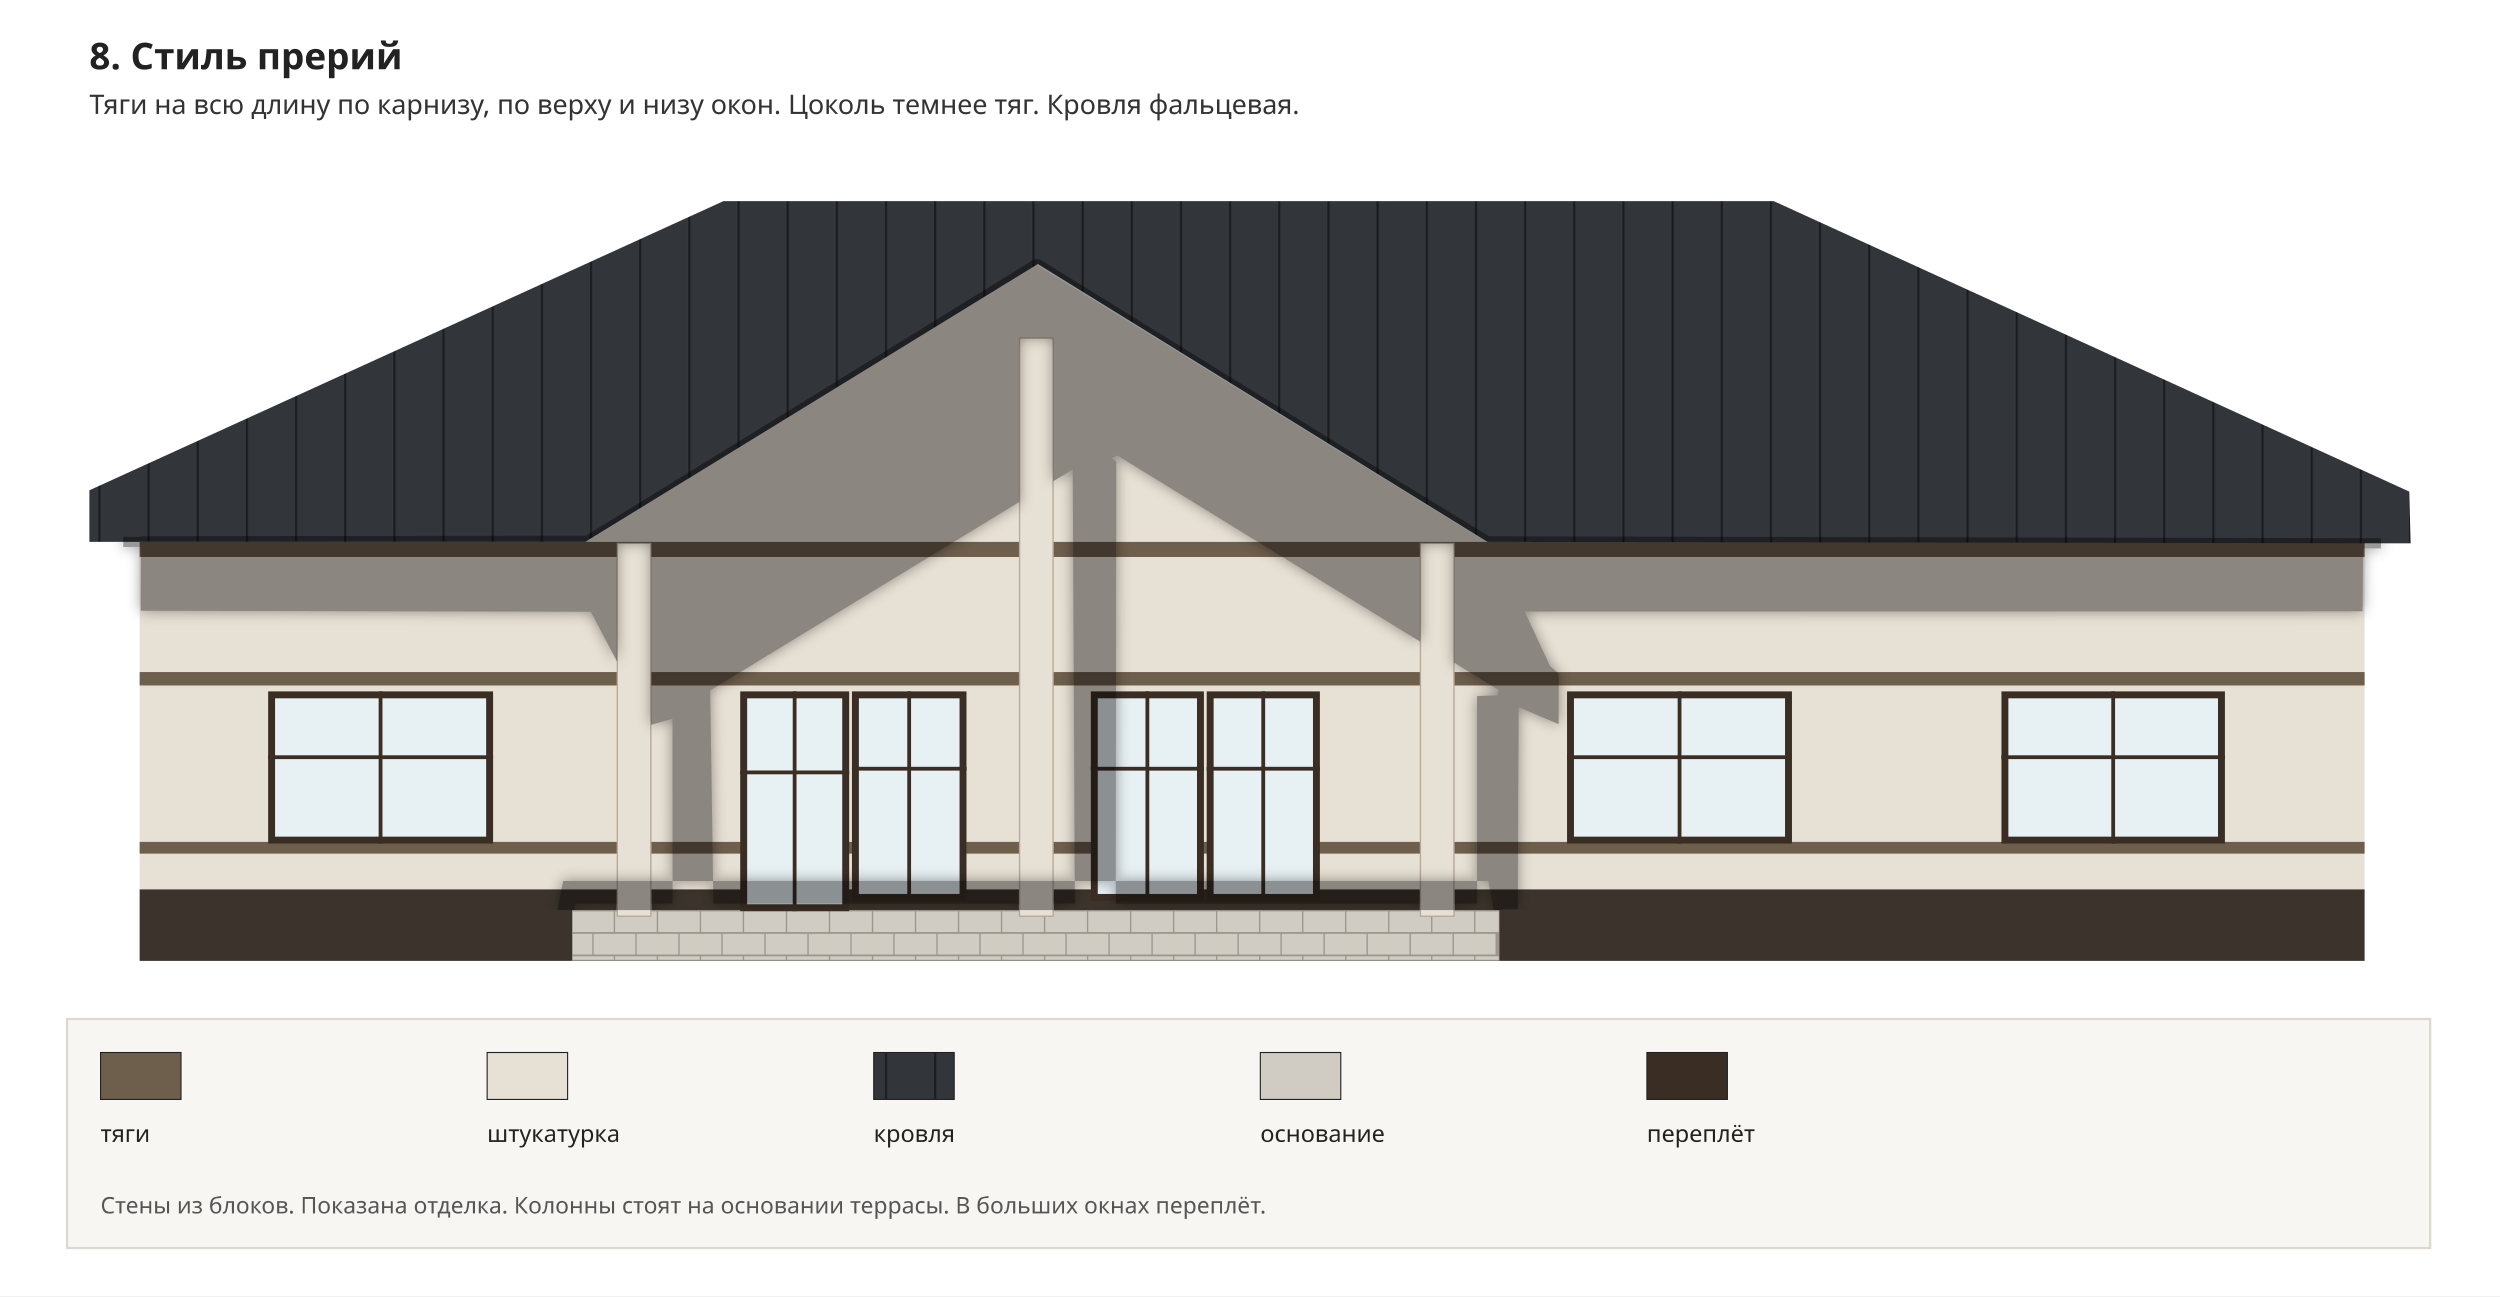
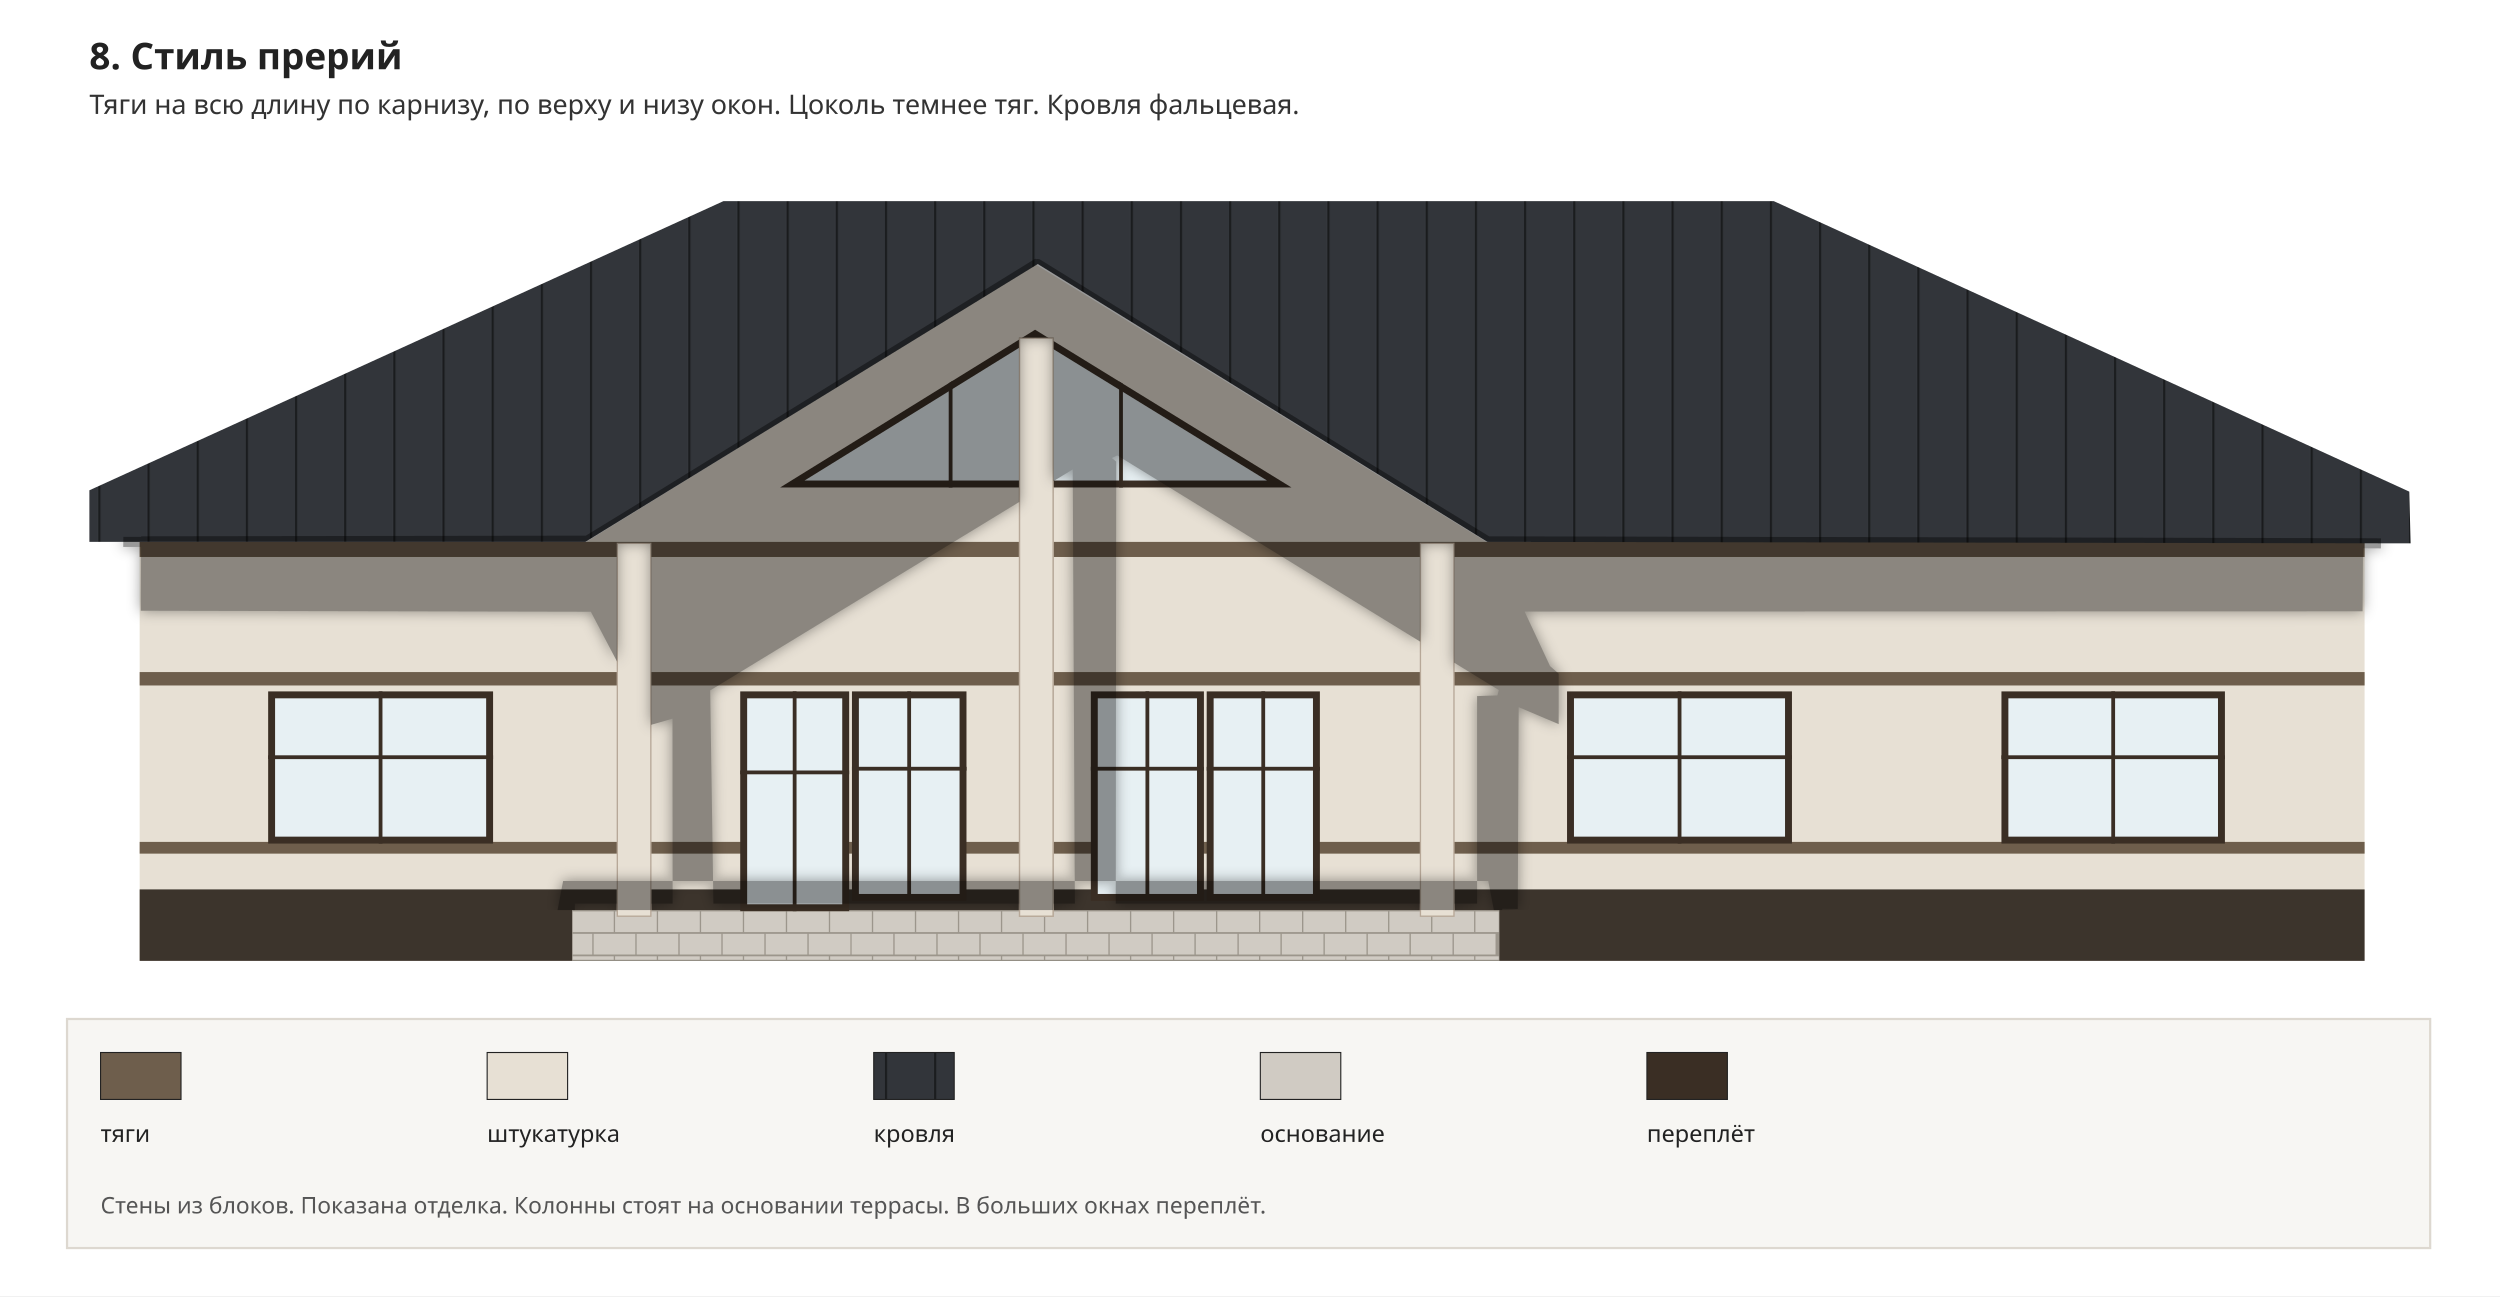
<svg xmlns="http://www.w3.org/2000/svg" width="223.75mm" height="116.0mm" viewBox="0 0 223.75 116.0">
  <rect width="100%" height="100%" fill="#ffffff" />
  <text x="8" y="6.2" font-family="sans-serif" font-size="3.3" font-weight="700" fill="#222">8. Стиль прерий</text>
  <text x="8" y="10.2" font-family="sans-serif" font-size="2.4" fill="#333">Тяги на всю длину по карнизу, по верху и низу окон. Цоколь темнее тяг. Кровля фальцевая.</text>
  <defs>
    <pattern id="stone" width="13.6" height="3.5" patternUnits="userSpaceOnUse">
      <rect width="13.6" height="3.5" fill="#8F877C" />
      <rect x="0.12" y="0.12" width="4.3" height="1.5" fill="#D2C4B2" />
      <rect x="4.58" y="0.12" width="5.1" height="1.5" fill="#C3B39F" />
      <rect x="9.84" y="0.12" width="3.6" height="1.5" fill="#DDD0BE" />
      <rect x="-1.6" y="1.84" width="3.8" height="1.5" fill="#C9B9A6" />
      <rect x="2.36" y="1.84" width="4.7" height="1.5" fill="#B7A690" />
      <rect x="7.22" y="1.84" width="4.0" height="1.5" fill="#D7CBB8" />
      <rect x="11.38" y="1.84" width="3.4" height="1.5" fill="#C0B09C" />
    </pattern>
    <pattern id="stoneDark" width="13.6" height="3.5" patternUnits="userSpaceOnUse">
      <rect width="13.6" height="3.5" fill="#5E5954" />
      <rect x="0.12" y="0.12" width="4.3" height="1.5" fill="#8A8178" />
      <rect x="4.58" y="0.12" width="5.1" height="1.5" fill="#756C64" />
      <rect x="9.84" y="0.12" width="3.6" height="1.5" fill="#948B82" />
      <rect x="-1.6" y="1.84" width="3.8" height="1.5" fill="#7A7168" />
      <rect x="2.36" y="1.84" width="4.7" height="1.5" fill="#6A625A" />
      <rect x="7.22" y="1.84" width="4.0" height="1.5" fill="#857C74" />
    </pattern>
    <pattern id="brick" width="5.6" height="1.7" patternUnits="userSpaceOnUse">
      <rect width="5.6" height="1.7" fill="#CDB8A6" />
      <rect x="0.08" y="0.08" width="2.55" height="0.7" fill="#8E4A38" />
      <rect x="2.78" y="0.08" width="2.55" height="0.7" fill="#7A4032" />
      <rect x="-1.25" y="0.92" width="2.55" height="0.7" fill="#964E3C" />
      <rect x="1.45" y="0.92" width="2.55" height="0.7" fill="#7A4032" />
      <rect x="4.15" y="0.92" width="2.55" height="0.7" fill="#8E4A38" />
    </pattern>
    <pattern id="brickDark" width="5.6" height="1.7" patternUnits="userSpaceOnUse">
      <rect width="5.6" height="1.7" fill="#B59A8C" />
      <rect x="0.08" y="0.08" width="2.55" height="0.7" fill="#6E382C" />
      <rect x="2.78" y="0.08" width="2.55" height="0.7" fill="#5C2E24" />
      <rect x="-1.25" y="0.92" width="2.55" height="0.7" fill="#743C30" />
      <rect x="1.45" y="0.92" width="2.55" height="0.7" fill="#5C2E24" />
      <rect x="4.15" y="0.92" width="2.55" height="0.7" fill="#6E382C" />
    </pattern>
    <pattern id="bavaria" width="5.6" height="1.7" patternUnits="userSpaceOnUse">
      <rect width="5.6" height="1.7" fill="#CDB8A6" />
      <rect x="0.08" y="0.08" width="2.55" height="0.7" fill="#8E4A38" />
      <rect x="2.78" y="0.08" width="2.55" height="0.7" fill="#C47858" />
      <rect x="-1.25" y="0.92" width="2.55" height="0.7" fill="#5C342C" />
      <rect x="1.45" y="0.92" width="2.55" height="0.7" fill="#A85A40" />
      <rect x="4.15" y="0.92" width="2.55" height="0.7" fill="#7A4032" />
    </pattern>
    <pattern id="silicate" width="5.6" height="1.7" patternUnits="userSpaceOnUse">
      <rect width="5.6" height="1.7" fill="#C5C3BC" />
      <rect x="0.08" y="0.08" width="2.55" height="0.7" fill="#E7E4DC" />
      <rect x="2.78" y="0.08" width="2.55" height="0.7" fill="#D9D6CE" />
      <rect x="-1.25" y="0.92" width="2.55" height="0.7" fill="#F2EFE8" />
      <rect x="1.45" y="0.92" width="2.55" height="0.7" fill="#E0DDD4" />
      <rect x="4.15" y="0.92" width="2.55" height="0.7" fill="#E7E4DC" />
    </pattern>
    <pattern id="siding" width="6" height="1.65" patternUnits="userSpaceOnUse">
      <rect width="6" height="1.65" fill="#B7B1A6" />
      <rect width="6" height="1.38" fill="#E3DED4" />
    </pattern>
    <pattern id="vsiding" width="2.05" height="8" patternUnits="userSpaceOnUse">
      <rect width="2.05" height="8" fill="#B7B3AA" />
      <rect width="1.88" height="8" fill="#E4E1DA" />
    </pattern>
    <pattern id="ashlar" width="9.2" height="4.6" patternUnits="userSpaceOnUse">
      <rect width="9.2" height="4.6" fill="#C8BEB0" />
      <rect x="0.12" y="0.12" width="4.3" height="2.05" fill="#E7DDD0" />
      <rect x="4.58" y="0.12" width="4.45" height="2.05" fill="#F3EBE0" />
      <rect x="-2.1" y="2.35" width="4.3" height="2.05" fill="#EFE6D8" />
      <rect x="2.36" y="2.35" width="4.5" height="2.05" fill="#E4D9C8" />
      <rect x="7.02" y="2.35" width="4.2" height="2.05" fill="#F7F1E8" />
    </pattern>
    <pattern id="tile" width="7.2" height="2.6" patternUnits="userSpaceOnUse">
      <rect width="7.2" height="2.6" fill="#6A3024" />
      <rect x="0.06" y="0.06" width="3.4" height="2.15" fill="#8C4638" />
      <rect x="3.6" y="0.06" width="3.4" height="2.15" fill="#7A3C30" />
      <rect x="-1.6" y="1.35" width="3.4" height="2.15" fill="#7A3C30" />
      <rect x="1.95" y="1.35" width="3.4" height="2.15" fill="#8C4638" />
      <rect x="5.5" y="1.35" width="3.4" height="2.15" fill="#7A3C30" />
    </pattern>
    <pattern id="tileDark" width="7.2" height="2.15" patternUnits="userSpaceOnUse">
      <rect width="7.2" height="2.15" fill="#2E3236" />
      <rect x="0.06" y="0.06" width="3.4" height="1.75" fill="#4E5256" />
      <rect x="3.6" y="0.06" width="3.4" height="1.75" fill="#3E4246" />
      <rect x="-1.6" y="1.1" width="3.4" height="1.75" fill="#3E4246" />
      <rect x="1.95" y="1.1" width="3.4" height="1.75" fill="#4E5256" />
    </pattern>
    <pattern id="seam" width="4.4" height="8" patternUnits="userSpaceOnUse">
      <rect width="4.4" height="8" fill="#32353A" />
      <rect width="0.2" height="8" fill="#1C1E20" />
    </pattern>
    <pattern id="barrel" width="2.2" height="2.4" patternUnits="userSpaceOnUse">
      <rect width="2.2" height="2.4" fill="#A84E32" />
      <path d="M0,2.15 Q1.1,1.35 2.2,2.15 L2.2,2.4 L0,2.4 Z" fill="#E8C4AE" />
      <path d="M0.15,0.15 Q1.1,1.05 2.05,0.15" fill="none" stroke="#7A3424" stroke-width="0.12" />
    </pattern>
    <clipPath id="roof">
      <path d="M64.75,18.00 L158.75,18.00 L215.63,44.00 L215.75,48.63 L133.13,48.50 L92.88,23.63 L52.38,48.50 L8.00,48.50 L8.00,43.88 Z" />
    </clipPath>
    <clipPath id="gable">
      <path d="M92.63,23.63 L133.25,48.63 L52.25,48.63 Z" />
    </clipPath>
    <clipPath id="wall">
      <rect x="12.5" y="48.5" width="199.13" height="37.50" />
    </clipPath>
    <clipPath id="wings">
      <path d="M12.5,48.5 H52.25 V86.0 H12.5 Z M133.25,48.5 H211.63 V86.0 H133.25 Z" />
    </clipPath>
    <clipPath id="center">
      <path d="M52.25,48.5 H133.25 V81.45 H52.25 Z M92.63,23.63 L133.25,48.63 L52.25,48.63 Z" />
    </clipPath>
    <clipPath id="ten-below">
      <path d="M4.00,48.50 L12.50,48.50 L52.38,48.50 L92.88,23.63 L133.13,48.50 L211.63,48.62 L220.00,48.62 L220.00,81.45 L4.00,81.45 Z" />
    </clipPath>
    <filter id="ten-blur" filterUnits="userSpaceOnUse" x="0" y="16" width="224" height="84">
      <feGaussianBlur stdDeviation="0.6" />
    </filter>
  </defs>
  <rect x="0.00" y="14.00" width="230.00" height="80.00" fill="#E7E0D4" clip-path="url(#wall)" />
  <rect x="0.00" y="14.00" width="230.00" height="80.00" fill="#E7E0D4" clip-path="url(#gable)" />
  <rect x="12.50" y="48.50" width="199.13" height="1.35" fill="#6E5E4C" />
  <rect x="12.50" y="60.15" width="199.13" height="1.20" fill="#6E5E4C" />
  <rect x="12.50" y="75.35" width="199.13" height="1.05" fill="#6E5E4C" />
  <rect x="12.50" y="79.60" width="199.13" height="6.40" fill="#3C342C" clip-path="url(#wall)" />
  <rect x="0.00" y="14.00" width="230.00" height="80.00" fill="url(#seam)" clip-path="url(#roof)" />
  <rect x="51.20" y="81.45" width="83.00" height="4.55" fill="#9C968C" />
  <rect x="51.26" y="81.57" width="3.67" height="1.85" fill="#D0CBC3" />
  <rect x="55.05" y="81.57" width="3.73" height="1.85" fill="#D0CBC3" />
  <rect x="58.90" y="81.57" width="3.73" height="1.85" fill="#D0CBC3" />
  <rect x="62.75" y="81.57" width="3.73" height="1.85" fill="#D0CBC3" />
  <rect x="66.60" y="81.57" width="3.73" height="1.85" fill="#D0CBC3" />
  <rect x="70.45" y="81.57" width="3.73" height="1.85" fill="#D0CBC3" />
  <rect x="74.30" y="81.57" width="3.73" height="1.85" fill="#D0CBC3" />
  <rect x="78.15" y="81.57" width="3.73" height="1.85" fill="#D0CBC3" />
  <rect x="82.00" y="81.57" width="3.73" height="1.85" fill="#D0CBC3" />
  <rect x="85.85" y="81.57" width="3.73" height="1.85" fill="#D0CBC3" />
  <rect x="89.70" y="81.57" width="3.73" height="1.85" fill="#D0CBC3" />
  <rect x="93.55" y="81.57" width="3.73" height="1.85" fill="#D0CBC3" />
  <rect x="97.40" y="81.57" width="3.73" height="1.85" fill="#D0CBC3" />
  <rect x="101.25" y="81.57" width="3.73" height="1.85" fill="#D0CBC3" />
  <rect x="105.10" y="81.57" width="3.73" height="1.85" fill="#D0CBC3" />
  <rect x="108.95" y="81.57" width="3.73" height="1.85" fill="#D0CBC3" />
  <rect x="112.80" y="81.57" width="3.73" height="1.85" fill="#D0CBC3" />
  <rect x="116.65" y="81.57" width="3.73" height="1.85" fill="#D0CBC3" />
  <rect x="120.50" y="81.57" width="3.73" height="1.85" fill="#D0CBC3" />
  <rect x="124.35" y="81.57" width="3.73" height="1.85" fill="#D0CBC3" />
  <rect x="128.20" y="81.57" width="3.73" height="1.85" fill="#D0CBC3" />
  <rect x="132.05" y="81.57" width="2.09" height="1.85" fill="#D0CBC3" />
  <rect x="51.26" y="83.58" width="1.75" height="1.85" fill="#D0CBC3" />
  <rect x="53.13" y="83.58" width="3.73" height="1.85" fill="#D0CBC3" />
  <rect x="56.98" y="83.58" width="3.73" height="1.85" fill="#D0CBC3" />
  <rect x="60.83" y="83.58" width="3.73" height="1.85" fill="#D0CBC3" />
  <rect x="64.68" y="83.58" width="3.73" height="1.85" fill="#D0CBC3" />
  <rect x="68.53" y="83.58" width="3.73" height="1.85" fill="#D0CBC3" />
  <rect x="72.38" y="83.58" width="3.73" height="1.85" fill="#D0CBC3" />
  <rect x="76.22" y="83.58" width="3.73" height="1.85" fill="#D0CBC3" />
  <rect x="80.07" y="83.58" width="3.73" height="1.85" fill="#D0CBC3" />
  <rect x="83.92" y="83.58" width="3.73" height="1.85" fill="#D0CBC3" />
  <rect x="87.77" y="83.58" width="3.73" height="1.85" fill="#D0CBC3" />
  <rect x="91.62" y="83.58" width="3.73" height="1.85" fill="#D0CBC3" />
  <rect x="95.47" y="83.58" width="3.73" height="1.85" fill="#D0CBC3" />
  <rect x="99.32" y="83.58" width="3.73" height="1.85" fill="#D0CBC3" />
  <rect x="103.17" y="83.58" width="3.73" height="1.85" fill="#D0CBC3" />
  <rect x="107.02" y="83.58" width="3.73" height="1.85" fill="#D0CBC3" />
  <rect x="110.87" y="83.58" width="3.73" height="1.85" fill="#D0CBC3" />
  <rect x="114.72" y="83.58" width="3.73" height="1.85" fill="#D0CBC3" />
  <rect x="118.57" y="83.58" width="3.73" height="1.85" fill="#D0CBC3" />
  <rect x="122.42" y="83.58" width="3.73" height="1.85" fill="#D0CBC3" />
  <rect x="126.27" y="83.58" width="3.73" height="1.85" fill="#D0CBC3" />
  <rect x="130.12" y="83.58" width="3.73" height="1.85" fill="#D0CBC3" />
  <rect x="51.26" y="85.59" width="3.67" height="0.31" fill="#D0CBC3" />
  <rect x="55.05" y="85.59" width="3.73" height="0.31" fill="#D0CBC3" />
  <rect x="58.90" y="85.59" width="3.73" height="0.31" fill="#D0CBC3" />
  <rect x="62.75" y="85.59" width="3.73" height="0.31" fill="#D0CBC3" />
  <rect x="66.60" y="85.59" width="3.73" height="0.31" fill="#D0CBC3" />
  <rect x="70.45" y="85.59" width="3.73" height="0.31" fill="#D0CBC3" />
  <rect x="74.30" y="85.59" width="3.73" height="0.31" fill="#D0CBC3" />
  <rect x="78.15" y="85.59" width="3.73" height="0.31" fill="#D0CBC3" />
  <rect x="82.00" y="85.59" width="3.73" height="0.31" fill="#D0CBC3" />
  <rect x="85.85" y="85.59" width="3.73" height="0.31" fill="#D0CBC3" />
  <rect x="89.70" y="85.59" width="3.73" height="0.31" fill="#D0CBC3" />
  <rect x="93.55" y="85.59" width="3.73" height="0.31" fill="#D0CBC3" />
  <rect x="97.40" y="85.59" width="3.73" height="0.31" fill="#D0CBC3" />
  <rect x="101.25" y="85.59" width="3.73" height="0.31" fill="#D0CBC3" />
  <rect x="105.10" y="85.59" width="3.73" height="0.31" fill="#D0CBC3" />
  <rect x="108.95" y="85.59" width="3.73" height="0.31" fill="#D0CBC3" />
  <rect x="112.80" y="85.59" width="3.73" height="0.31" fill="#D0CBC3" />
  <rect x="116.65" y="85.59" width="3.73" height="0.31" fill="#D0CBC3" />
  <rect x="120.50" y="85.59" width="3.73" height="0.31" fill="#D0CBC3" />
  <rect x="124.35" y="85.59" width="3.73" height="0.31" fill="#D0CBC3" />
  <rect x="128.20" y="85.59" width="3.73" height="0.31" fill="#D0CBC3" />
  <rect x="132.05" y="85.59" width="2.09" height="0.31" fill="#D0CBC3" />
  <rect x="55.25" y="48.63" width="3.00" height="33.37" fill="#E7E0D4" stroke="#B7A898" stroke-width="0.12" />
  <rect x="91.25" y="30.27" width="3.00" height="51.73" fill="#E7E0D4" stroke="#B7A898" stroke-width="0.12" />
  <rect x="127.13" y="48.63" width="3.00" height="33.37" fill="#E7E0D4" stroke="#B7A898" stroke-width="0.12" />
  <rect x="24.00" y="61.88" width="20.13" height="13.62" fill="#3A2E24" />
  <rect x="24.62" y="62.50" width="18.89" height="12.38" fill="#E7F0F3" />
  <rect x="33.89" y="61.88" width="0.34" height="13.62" fill="#3A2E24" />
  <rect x="24.00" y="67.60" width="20.13" height="0.34" fill="#3A2E24" />
  <rect x="140.25" y="61.88" width="20.13" height="13.62" fill="#3A2E24" />
  <rect x="140.87" y="62.50" width="18.89" height="12.38" fill="#E7F0F3" />
  <rect x="150.15" y="61.88" width="0.34" height="13.62" fill="#3A2E24" />
  <rect x="140.25" y="67.60" width="20.13" height="0.34" fill="#3A2E24" />
  <rect x="179.13" y="61.88" width="20.00" height="13.62" fill="#3A2E24" />
  <rect x="179.75" y="62.50" width="18.76" height="12.38" fill="#E7F0F3" />
  <rect x="188.96" y="61.88" width="0.34" height="13.62" fill="#3A2E24" />
  <rect x="179.13" y="67.60" width="20.00" height="0.34" fill="#3A2E24" />
  <rect x="76.25" y="61.88" width="10.25" height="18.75" fill="#3A2E24" />
  <rect x="76.87" y="62.50" width="9.01" height="17.51" fill="#E7F0F3" />
  <rect x="76.25" y="68.63" width="10.25" height="0.34" fill="#3A2E24" />
  <rect x="81.20" y="61.88" width="0.34" height="18.75" fill="#3A2E24" />
  <rect x="97.63" y="61.88" width="10.12" height="18.75" fill="#3A2E24" />
  <rect x="98.25" y="62.50" width="8.88" height="17.51" fill="#E7F0F3" />
  <rect x="97.63" y="68.63" width="10.12" height="0.34" fill="#3A2E24" />
  <rect x="102.52" y="61.88" width="0.34" height="18.75" fill="#3A2E24" />
  <rect x="108.00" y="61.88" width="10.13" height="18.75" fill="#3A2E24" />
  <rect x="108.62" y="62.50" width="8.89" height="17.51" fill="#E7F0F3" />
  <rect x="108.00" y="68.63" width="10.13" height="0.34" fill="#3A2E24" />
  <rect x="112.89" y="61.88" width="0.34" height="18.75" fill="#3A2E24" />
  <rect x="66.25" y="61.88" width="9.75" height="19.67" fill="#3A2E24" />
  <rect x="66.87" y="62.50" width="8.51" height="18.43" fill="#E7F0F3" />
  <rect x="66.25" y="68.96" width="9.75" height="0.34" fill="#3A2E24" />
  <rect x="70.95" y="61.88" width="0.34" height="19.67" fill="#3A2E24" />
  <rect x="6.00" y="91.20" width="211.50" height="20.50" fill="#F7F6F3" stroke="#DDD8D0" stroke-width="0.2" />
  <rect x="9.00" y="94.20" width="7.20" height="4.20" fill="#6E5E4C" stroke="#222" stroke-width="0.1" />
  <text x="9.0" y="102.2" font-family="sans-serif" font-size="2.1" fill="#222">тяги</text>
  <rect x="43.60" y="94.20" width="7.20" height="4.20" fill="#E7E0D4" stroke="#222" stroke-width="0.1" />
  <text x="43.6" y="102.2" font-family="sans-serif" font-size="2.1" fill="#222">штукатурка</text>
  <rect x="78.20" y="94.20" width="7.20" height="4.20" fill="url(#seam)" stroke="#222" stroke-width="0.1" />
  <text x="78.2" y="102.2" font-family="sans-serif" font-size="2.1" fill="#222">кровля</text>
  <rect x="112.80" y="94.20" width="7.20" height="4.20" fill="#D0CBC3" stroke="#222" stroke-width="0.1" />
  <text x="112.8" y="102.2" font-family="sans-serif" font-size="2.1" fill="#222">основание</text>
  <rect x="147.40" y="94.20" width="7.20" height="4.20" fill="#3A2E24" stroke="#222" stroke-width="0.1" />
  <text x="147.4" y="102.2" font-family="sans-serif" font-size="2.1" fill="#222">переплёт</text>
  <text x="9" y="108.6" font-family="sans-serif" font-size="2.05" fill="#555">Стены из блоков. Показана отделка. Колонны стоят на основании террасы. В больших окнах переплёт.</text>
+   <g id="gable-window">
+     <polygon points="92.64,29.51 115.59,43.63 69.82,43.63" fill="#3A2E24" />
+     <polygon points="92.64,30.24 113.40,43.01 72.00,43.01" fill="#E7F0F3" />
+     <polygon points="84.91,43.63 85.25,43.63 85.25,34.08 84.91,34.30" fill="#3A2E24" />
+     <polygon points="100.16,43.63 100.50,43.63 100.50,34.35 100.16,34.14" fill="#3A2E24" />
+   </g>
+   <rect x="91.25" y="30.27" width="3.00" height="51.73" fill="#E7E0D4" stroke="#B7A898" stroke-width="0.12" />
  <g id="ten-mask" opacity="0.40" style="mix-blend-mode:multiply">
    <g clip-path="url(#ten-below)">
      <path id="ten-soft" filter="url(#ten-blur)" fill="#000000" d="M50.40,78.85 L133.20,78.85 L133.70,81.45 L49.90,81.45 ZM211.50,48.17 L133.27,48.00 L122.78,41.58 L93.12,23.25 L93.08,23.23 L93.04,23.21 L92.99,23.19 L92.95,23.19 L92.90,23.18 L92.86,23.18 L92.81,23.18 L92.77,23.19 L92.74,23.20 L92.66,23.15 L56.04,45.73 L52.43,47.94 L12.64,48.00 L12.64,48.05 L11.04,48.05 L11.03,48.95 L12.63,48.95 L12.60,54.66 L52.88,54.75 L55.23,59.22 L55.23,48.61 L58.27,48.61 L58.27,64.87 L60.19,64.32 L60.20,80.87 L58.27,80.87 L58.27,81.45 L91.23,81.45 L91.23,80.87 L63.85,80.87 L63.56,61.79 L91.23,44.92 L91.23,30.25 L94.27,30.25 L94.27,43.07 L96.01,42.01 L96.20,80.87 L94.27,80.87 L94.27,81.45 L127.11,81.45 L127.11,80.87 L99.86,80.87 L99.90,41.31 L99.50,40.99 L100.00,40.76 L127.11,57.43 L127.11,48.61 L130.15,48.61 L130.15,59.31 L134.14,61.76 L134.02,62.24 L132.20,62.30 L132.20,80.87 L130.15,80.87 L130.15,81.45 L134.45,81.45 L134.45,81.33 L135.84,81.35 L135.92,63.29 L139.50,64.81 L139.50,60.29 L138.73,59.62 L136.45,54.73 L211.45,54.71 L211.49,49.07 L213.09,49.08 L213.10,48.18 L213.10,48.18 L211.50,48.17 L211.50,48.17 ZM55.23,81.45 L55.23,80.87 L51.45,80.87 L51.45,81.45 L55.23,81.45 Z" />
    </g>
    <path id="ten" fill="#000000" d="M50.40,78.85 L133.20,78.85 L133.70,81.45 L49.90,81.45 ZM211.50,48.17 L133.27,48.00 L122.78,41.58 L93.12,23.25 L93.08,23.23 L93.04,23.21 L92.99,23.19 L92.95,23.19 L92.90,23.18 L92.86,23.18 L92.81,23.18 L92.77,23.19 L92.74,23.20 L92.66,23.15 L56.04,45.73 L52.43,47.94 L12.64,48.00 L12.64,48.05 L11.04,48.05 L11.03,48.95 L12.63,48.95 L12.60,54.66 L52.88,54.75 L55.23,59.22 L55.23,48.61 L58.27,48.61 L58.27,64.87 L60.19,64.32 L60.20,80.87 L58.27,80.87 L58.27,81.45 L91.23,81.45 L91.23,80.87 L63.85,80.87 L63.56,61.79 L91.23,44.92 L91.23,30.25 L94.27,30.25 L94.27,43.07 L96.01,42.01 L96.20,80.87 L94.27,80.87 L94.27,81.45 L127.11,81.45 L127.11,80.87 L99.86,80.87 L99.90,41.31 L99.50,40.99 L100.00,40.76 L127.11,57.43 L127.11,48.61 L130.15,48.61 L130.15,59.31 L134.14,61.76 L134.02,62.24 L132.20,62.30 L132.20,80.87 L130.15,80.87 L130.15,81.45 L134.45,81.45 L134.45,81.33 L135.84,81.35 L135.92,63.29 L139.50,64.81 L139.50,60.29 L138.73,59.62 L136.45,54.73 L211.45,54.71 L211.49,49.07 L213.09,49.08 L213.10,48.18 L213.10,48.18 L211.50,48.17 L211.50,48.17 ZM55.23,81.45 L55.23,80.87 L51.45,80.87 L51.45,81.45 L55.23,81.45 Z" />
  </g>
</svg>
